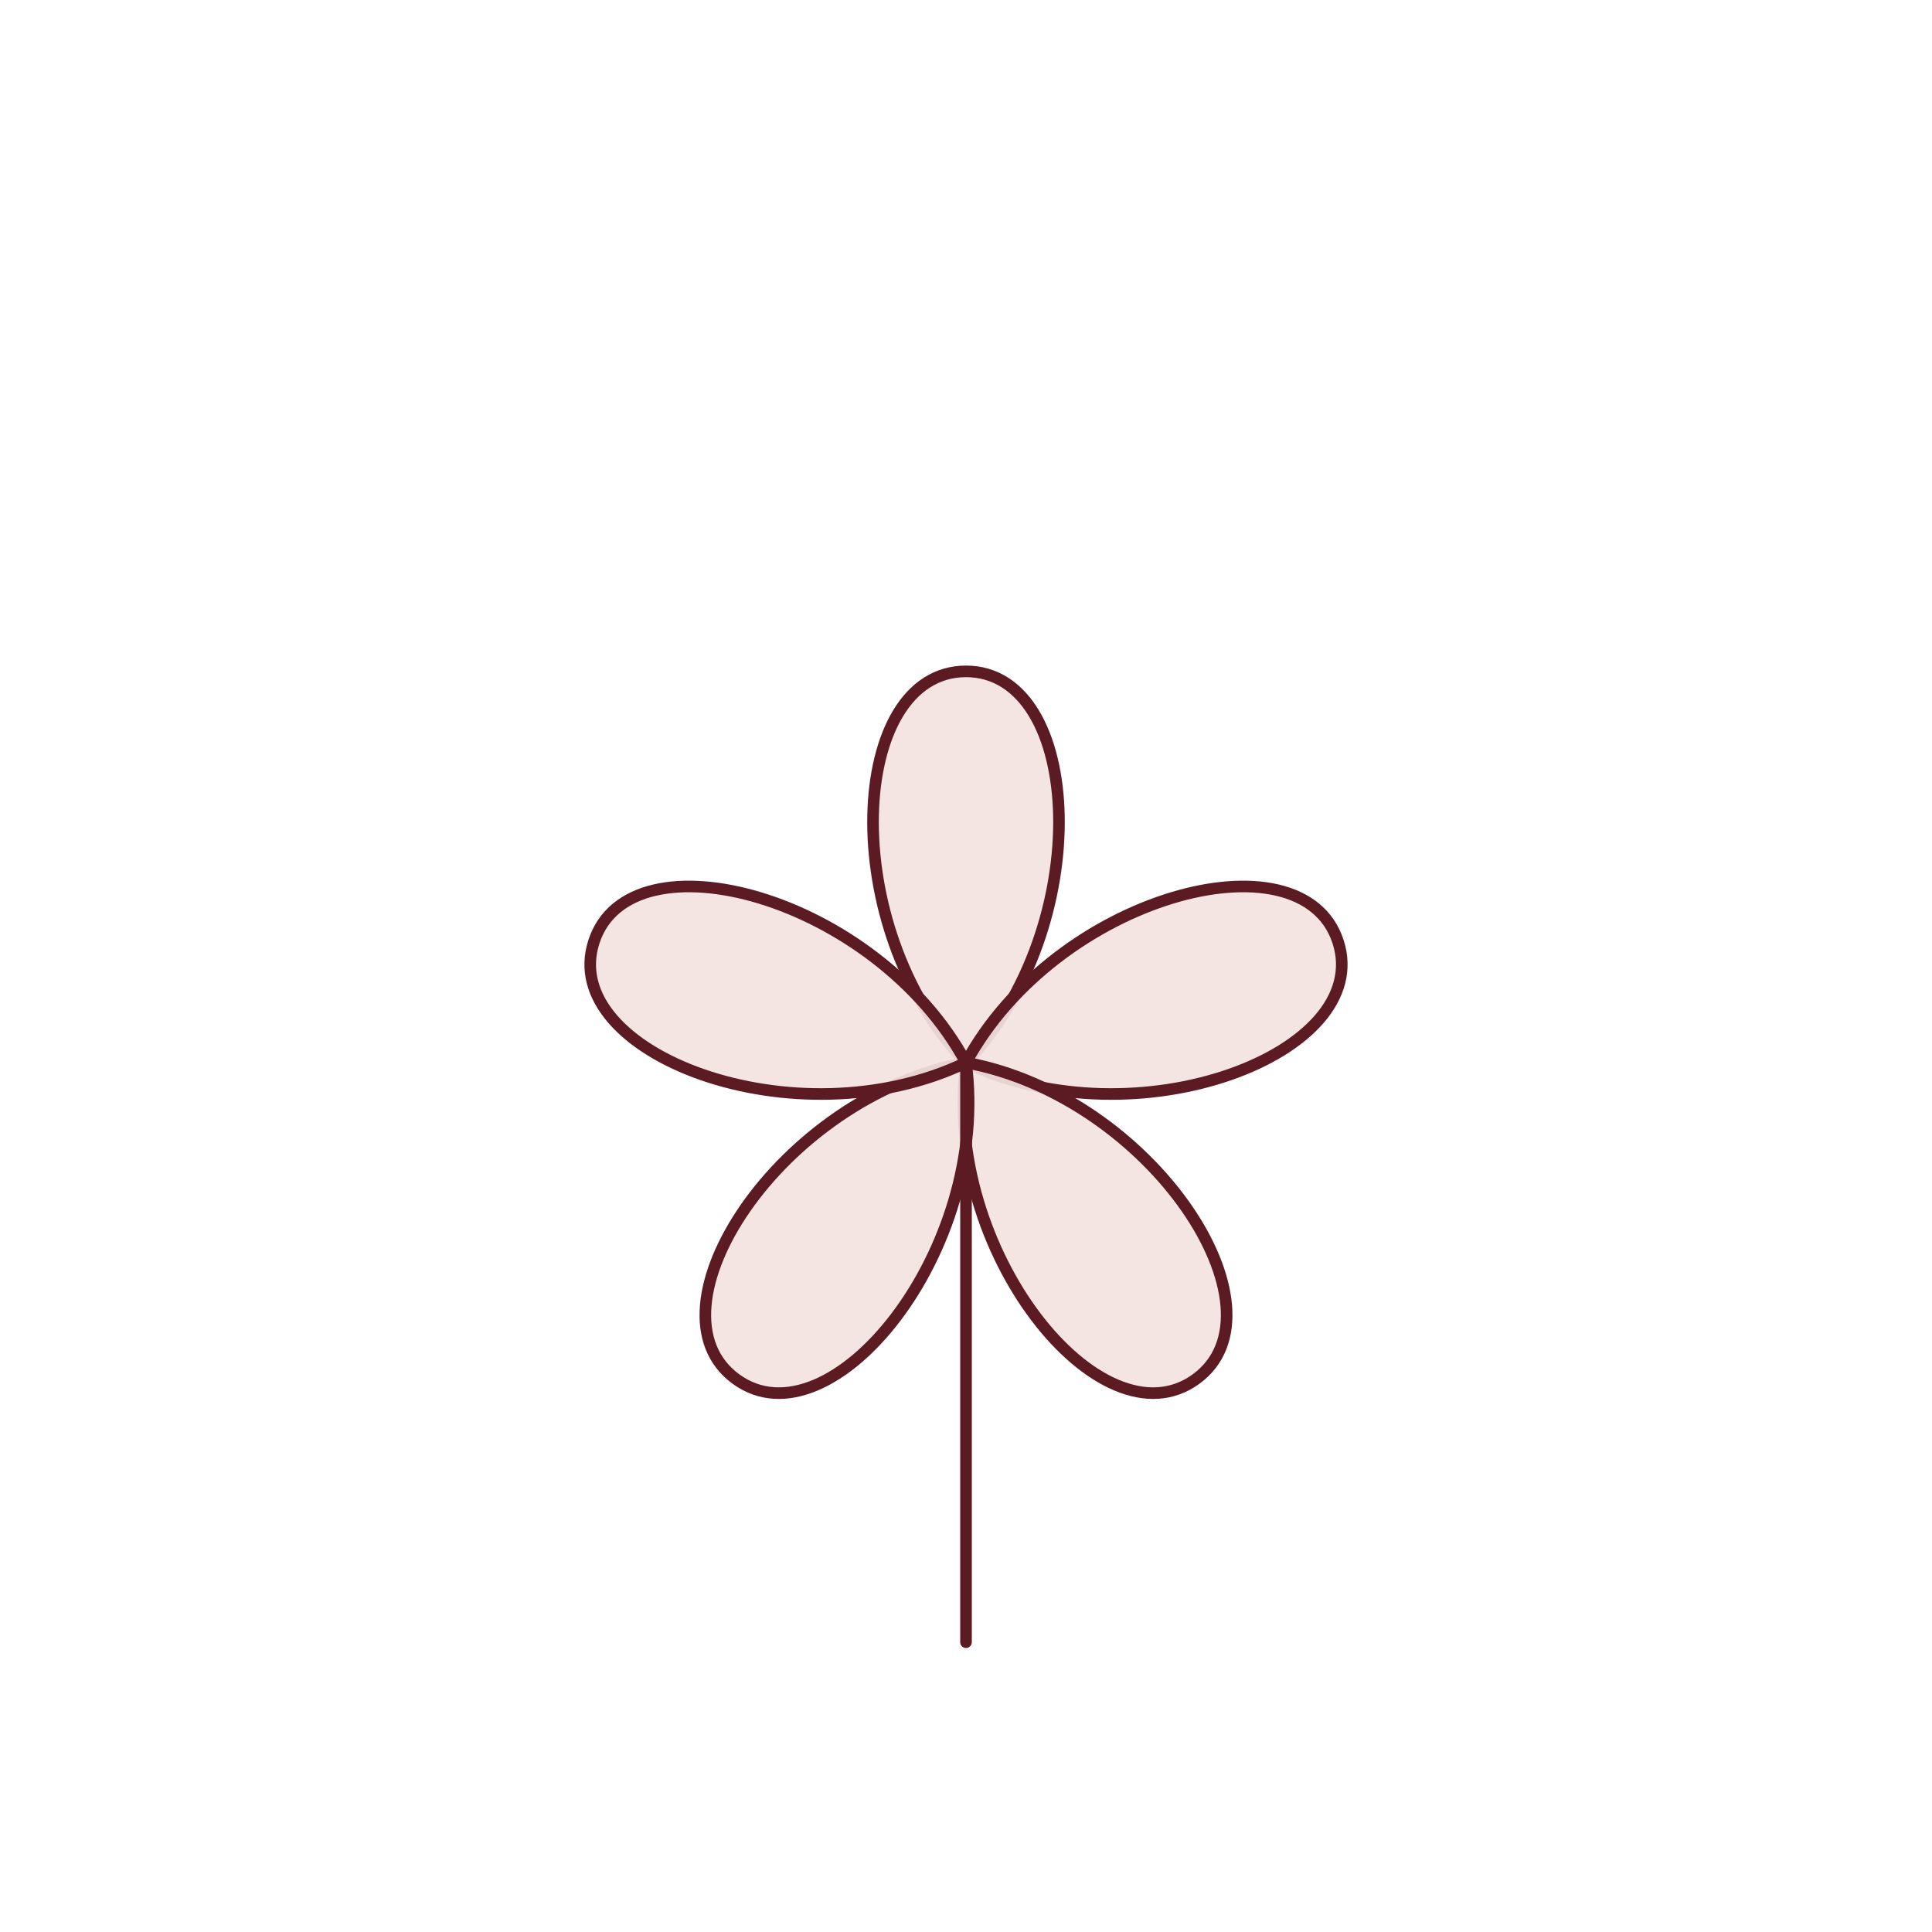
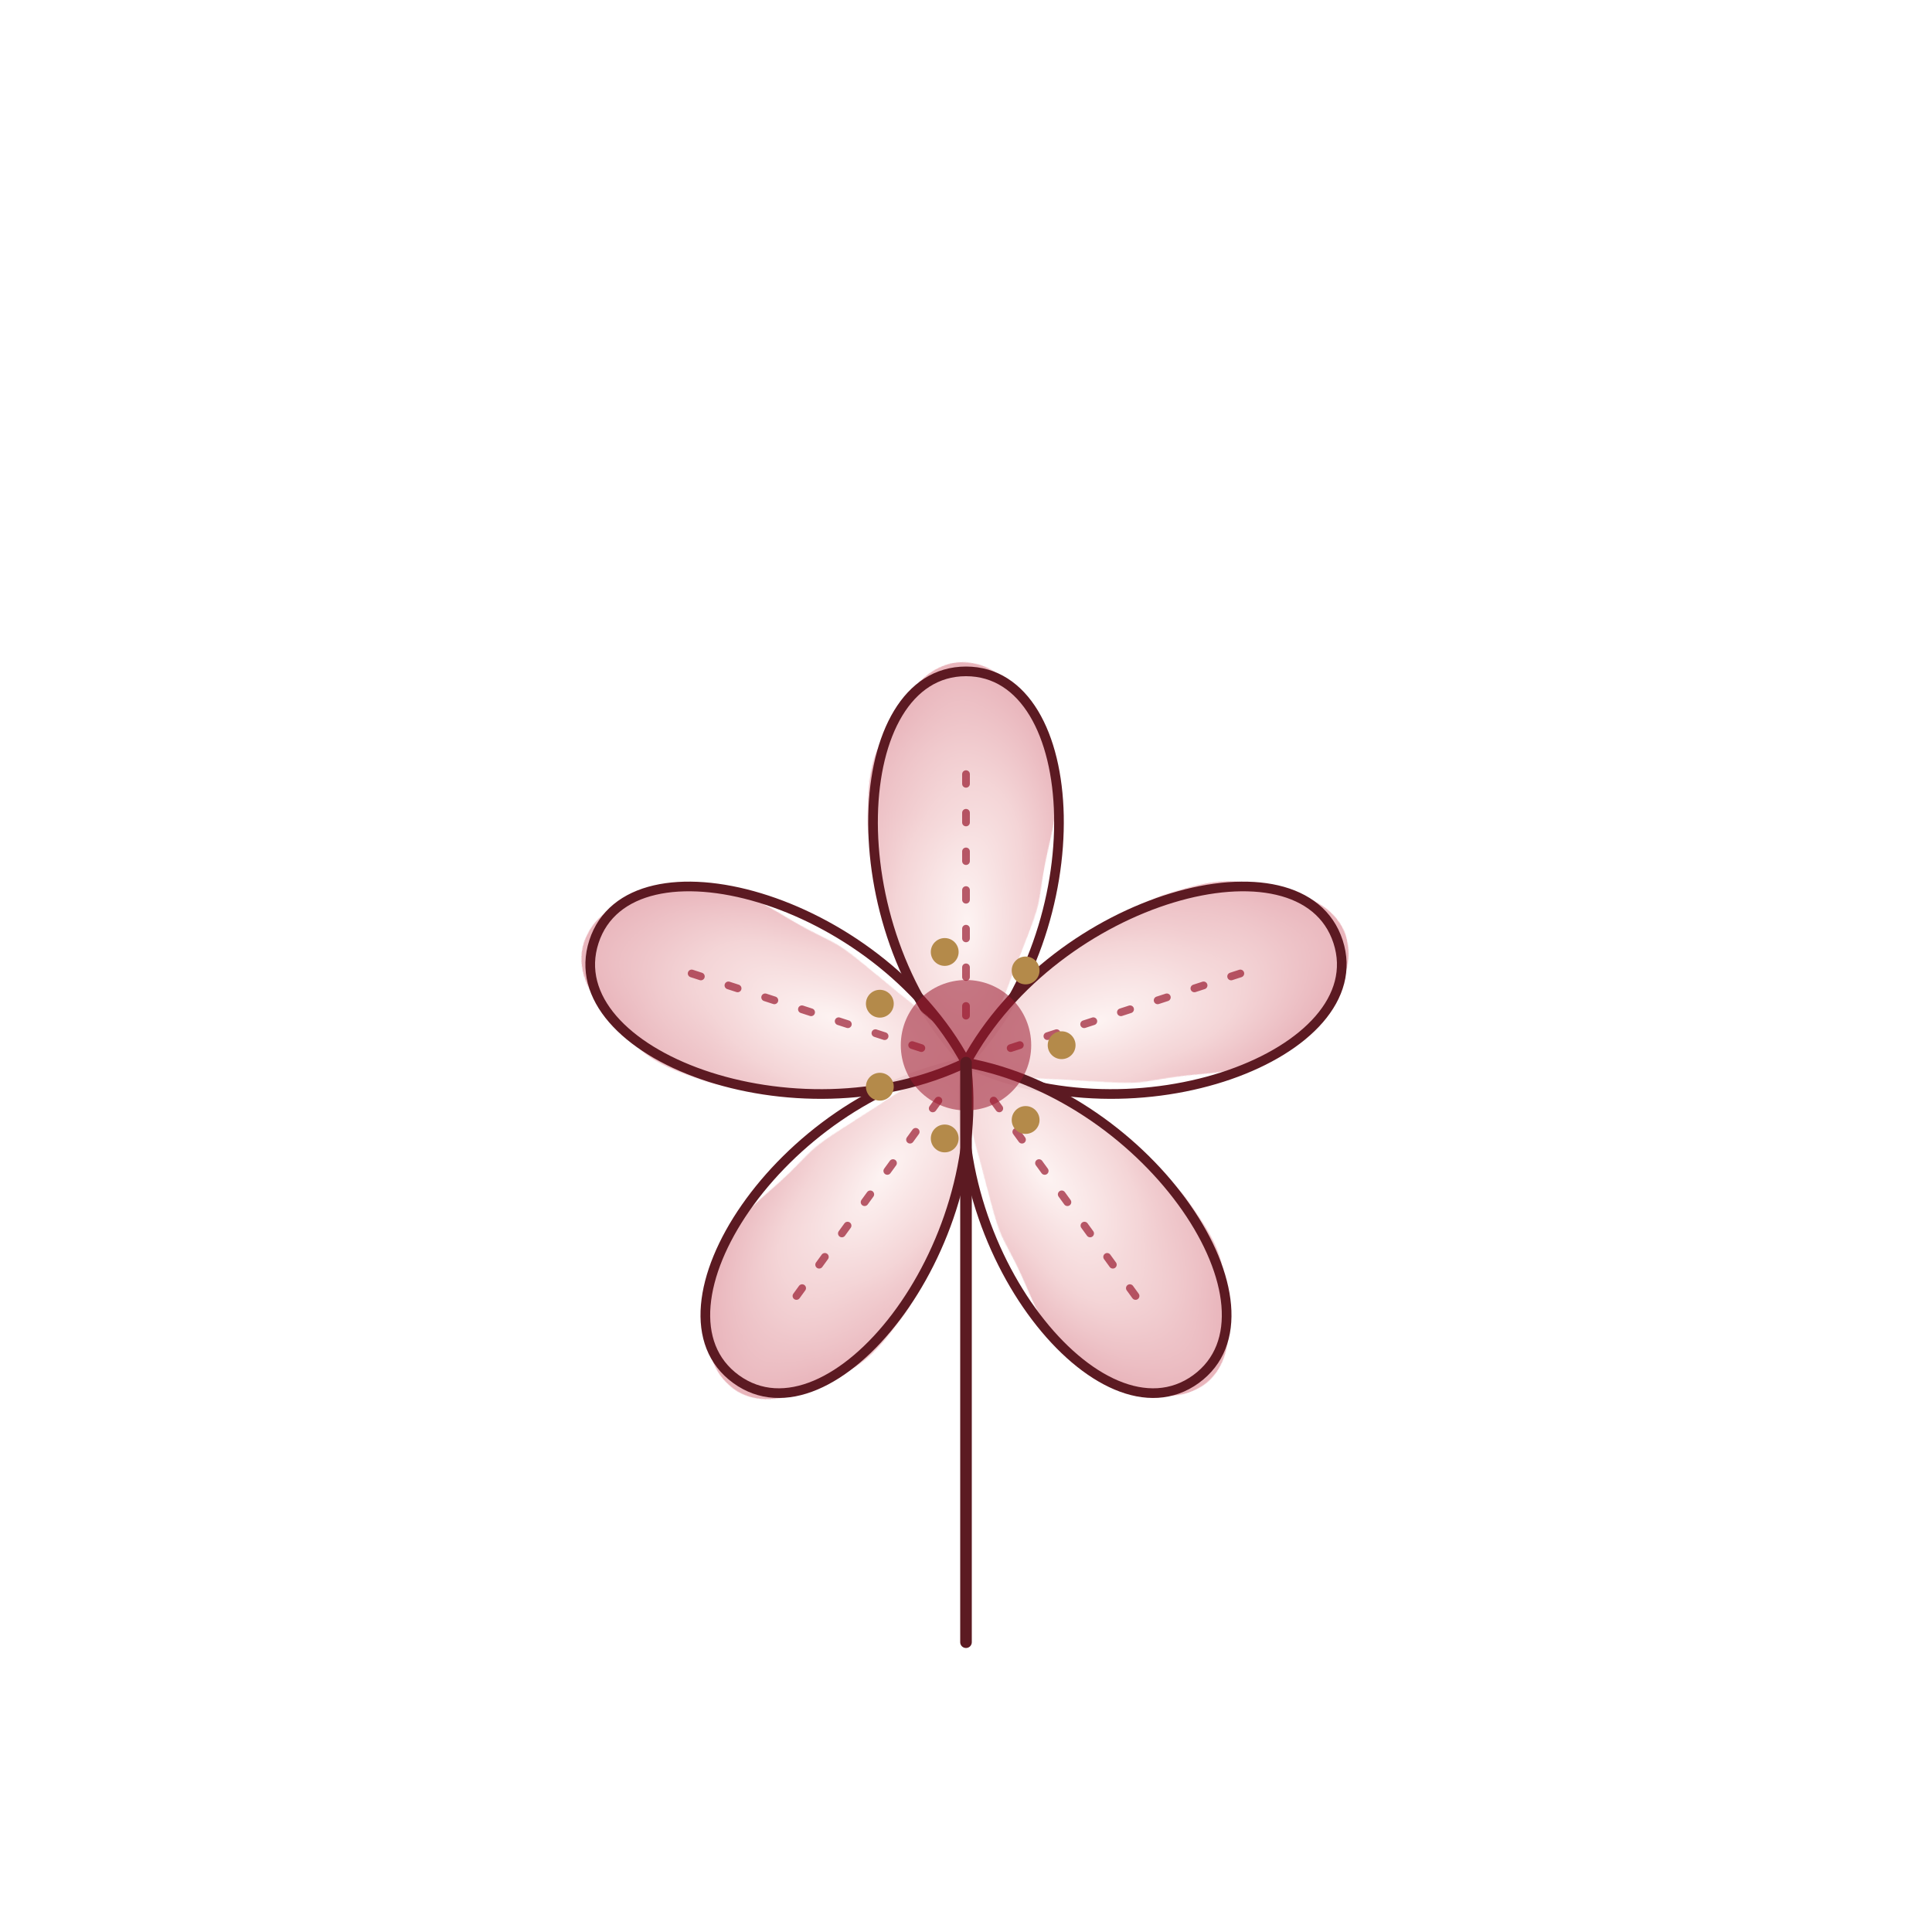
<svg xmlns="http://www.w3.org/2000/svg" viewBox="0 0 400 400" fill="none" stroke="#5C1A22" stroke-width="2.4" stroke-linecap="round" stroke-linejoin="round">
-   <path transform="translate(200 220) rotate(0)" d="M0 0 C -27 -28.35, -24.3 -81, 0 -81 C 24.3 -81, 27 -28.35, 0 0 Z" fill="#F3E3E1" fill-opacity="0.92" />
-   <path transform="translate(200 220) rotate(72)" d="M0 0 C -27 -28.35, -24.3 -81, 0 -81 C 24.3 -81, 27 -28.35, 0 0 Z" fill="#F3E3E1" fill-opacity="0.92" />
-   <path transform="translate(200 220) rotate(144)" d="M0 0 C -27 -28.35, -24.3 -81, 0 -81 C 24.3 -81, 27 -28.35, 0 0 Z" fill="#F3E3E1" fill-opacity="0.92" />
-   <path transform="translate(200 220) rotate(216)" d="M0 0 C -27 -28.35, -24.3 -81, 0 -81 C 24.3 -81, 27 -28.35, 0 0 Z" fill="#F3E3E1" fill-opacity="0.92" />
-   <path transform="translate(200 220) rotate(288)" d="M0 0 C -27 -28.35, -24.3 -81, 0 -81 C 24.3 -81, 27 -28.35, 0 0 Z" fill="#F3E3E1" fill-opacity="0.92" />
+   <defs>
+     <radialGradient id="gb" cx="50%" cy="65%" r="70%">
+       <stop offset="0" stop-color="#fdf3f2" />
+       <stop offset=".55" stop-color="#f3d2d4" />
+       <stop offset="1" stop-color="#e5aab2" />
+     </radialGradient>
+     <radialGradient id="gc" cx="50%" cy="65%" r="70%">
+       <stop offset="0" stop-color="#e58a9a" />
+       <stop offset=".55" stop-color="#c4415a" />
+       <stop offset="1" stop-color="#9b1b30" />
+     </radialGradient>
+     <radialGradient id="gg" cx="50%" cy="65%" r="70%">
+       <stop offset="0" stop-color="#f6e7c8" />
+       <stop offset="1" stop-color="#dcb878" />
+     </radialGradient>
+     <linearGradient id="gl" x1="0" y1="1" x2="1" y2="0">
+       <stop offset="0" stop-color="#7f8f6e" />
+       <stop offset="1" stop-color="#b5c0a2" />
+     </linearGradient>
+     <linearGradient id="gp" x1="0" y1="0" x2="1" y2="1">
+       <stop offset="0" stop-color="#f1e6d2" />
+       <stop offset="1" stop-color="#dcc9a6" />
+     </linearGradient>
+     <filter id="wc" x="-15%" y="-15%" width="130%" height="130%">
+       <feTurbulence type="fractalNoise" baseFrequency=".03" numOctaves="2" seed="4" result="n" />
+       <feDisplacementMap in="SourceGraphic" in2="n" scale="8" />
+     </filter>
+   </defs>
+   <g transform="translate(200 220) rotate(0)">
+     <path d="M0 0 C -27 -28.35, -24.3 -81, 0 -81 C 24.3 -81, 27 -28.35, 0 0 Z" fill="url(#gb)" fill-opacity="0.95" stroke="none" filter="url(#wc)" />
+     <path d="M0 0 C -27 -28.35, -24.3 -81, 0 -81 C 24.3 -81, 27 -28.35, 0 0 Z" stroke-width="2" />
+     <path d="M0 -9.72 L0 -63.18" stroke="#9B1B30" stroke-opacity=".7" stroke-width="1.6" stroke-dasharray="2 6" />
+   </g>
+   <g transform="translate(200 220) rotate(72)">
+     <path d="M0 0 C -27 -28.35, -24.3 -81, 0 -81 C 24.3 -81, 27 -28.35, 0 0 Z" fill="url(#gb)" fill-opacity="0.95" stroke="none" filter="url(#wc)" />
+     <path d="M0 0 C -27 -28.35, -24.3 -81, 0 -81 C 24.3 -81, 27 -28.35, 0 0 Z" stroke-width="2" />
+     <path d="M0 -9.72 L0 -63.18" stroke="#9B1B30" stroke-opacity=".7" stroke-width="1.6" stroke-dasharray="2 6" />
+   </g>
+   <g transform="translate(200 220) rotate(144)">
+     <path d="M0 0 C -27 -28.35, -24.3 -81, 0 -81 C 24.3 -81, 27 -28.35, 0 0 Z" fill="url(#gb)" fill-opacity="0.95" stroke="none" filter="url(#wc)" />
+     <path d="M0 0 C -27 -28.35, -24.3 -81, 0 -81 C 24.3 -81, 27 -28.35, 0 0 Z" stroke-width="2" />
+     <path d="M0 -9.72 L0 -63.18" stroke="#9B1B30" stroke-opacity=".7" stroke-width="1.6" stroke-dasharray="2 6" />
+   </g>
+   <g transform="translate(200 220) rotate(216)">
+     <path d="M0 0 C -27 -28.35, -24.3 -81, 0 -81 C 24.3 -81, 27 -28.35, 0 0 Z" fill="url(#gb)" fill-opacity="0.95" stroke="none" filter="url(#wc)" />
+     <path d="M0 0 C -27 -28.35, -24.3 -81, 0 -81 C 24.3 -81, 27 -28.35, 0 0 Z" stroke-width="2" />
+     <path d="M0 -9.72 L0 -63.18" stroke="#9B1B30" stroke-opacity=".7" stroke-width="1.6" stroke-dasharray="2 6" />
+   </g>
+   <g transform="translate(200 220) rotate(288)">
+     <path d="M0 0 C -27 -28.35, -24.3 -81, 0 -81 C 24.3 -81, 27 -28.35, 0 0 Z" fill="url(#gb)" fill-opacity="0.95" stroke="none" filter="url(#wc)" />
+     <path d="M0 0 C -27 -28.35, -24.3 -81, 0 -81 C 24.3 -81, 27 -28.35, 0 0 Z" stroke-width="2" />
+     <path d="M0 -9.72 L0 -63.18" stroke="#9B1B30" stroke-opacity=".7" stroke-width="1.6" stroke-dasharray="2 6" />
+   </g>
+   <circle cx="200" cy="216.4" r="13.5" fill="#9B1B30" fill-opacity=".55" stroke="none" />
+   <circle cx="219.8" cy="216.4" r="2.88" fill="#B48A4A" stroke="none" />
+   <circle cx="212.345" cy="231.88" r="2.88" fill="#B48A4A" stroke="none" />
+   <circle cx="195.594" cy="235.704" r="2.88" fill="#B48A4A" stroke="none" />
+   <circle cx="182.161" cy="224.991" r="2.88" fill="#B48A4A" stroke="none" />
+   <circle cx="182.161" cy="207.809" r="2.88" fill="#B48A4A" stroke="none" />
+   <circle cx="195.594" cy="197.096" r="2.88" fill="#B48A4A" stroke="none" />
+   <circle cx="212.345" cy="200.92" r="2.88" fill="#B48A4A" stroke="none" />
  <path d="M200 220 V340" />
</svg>
